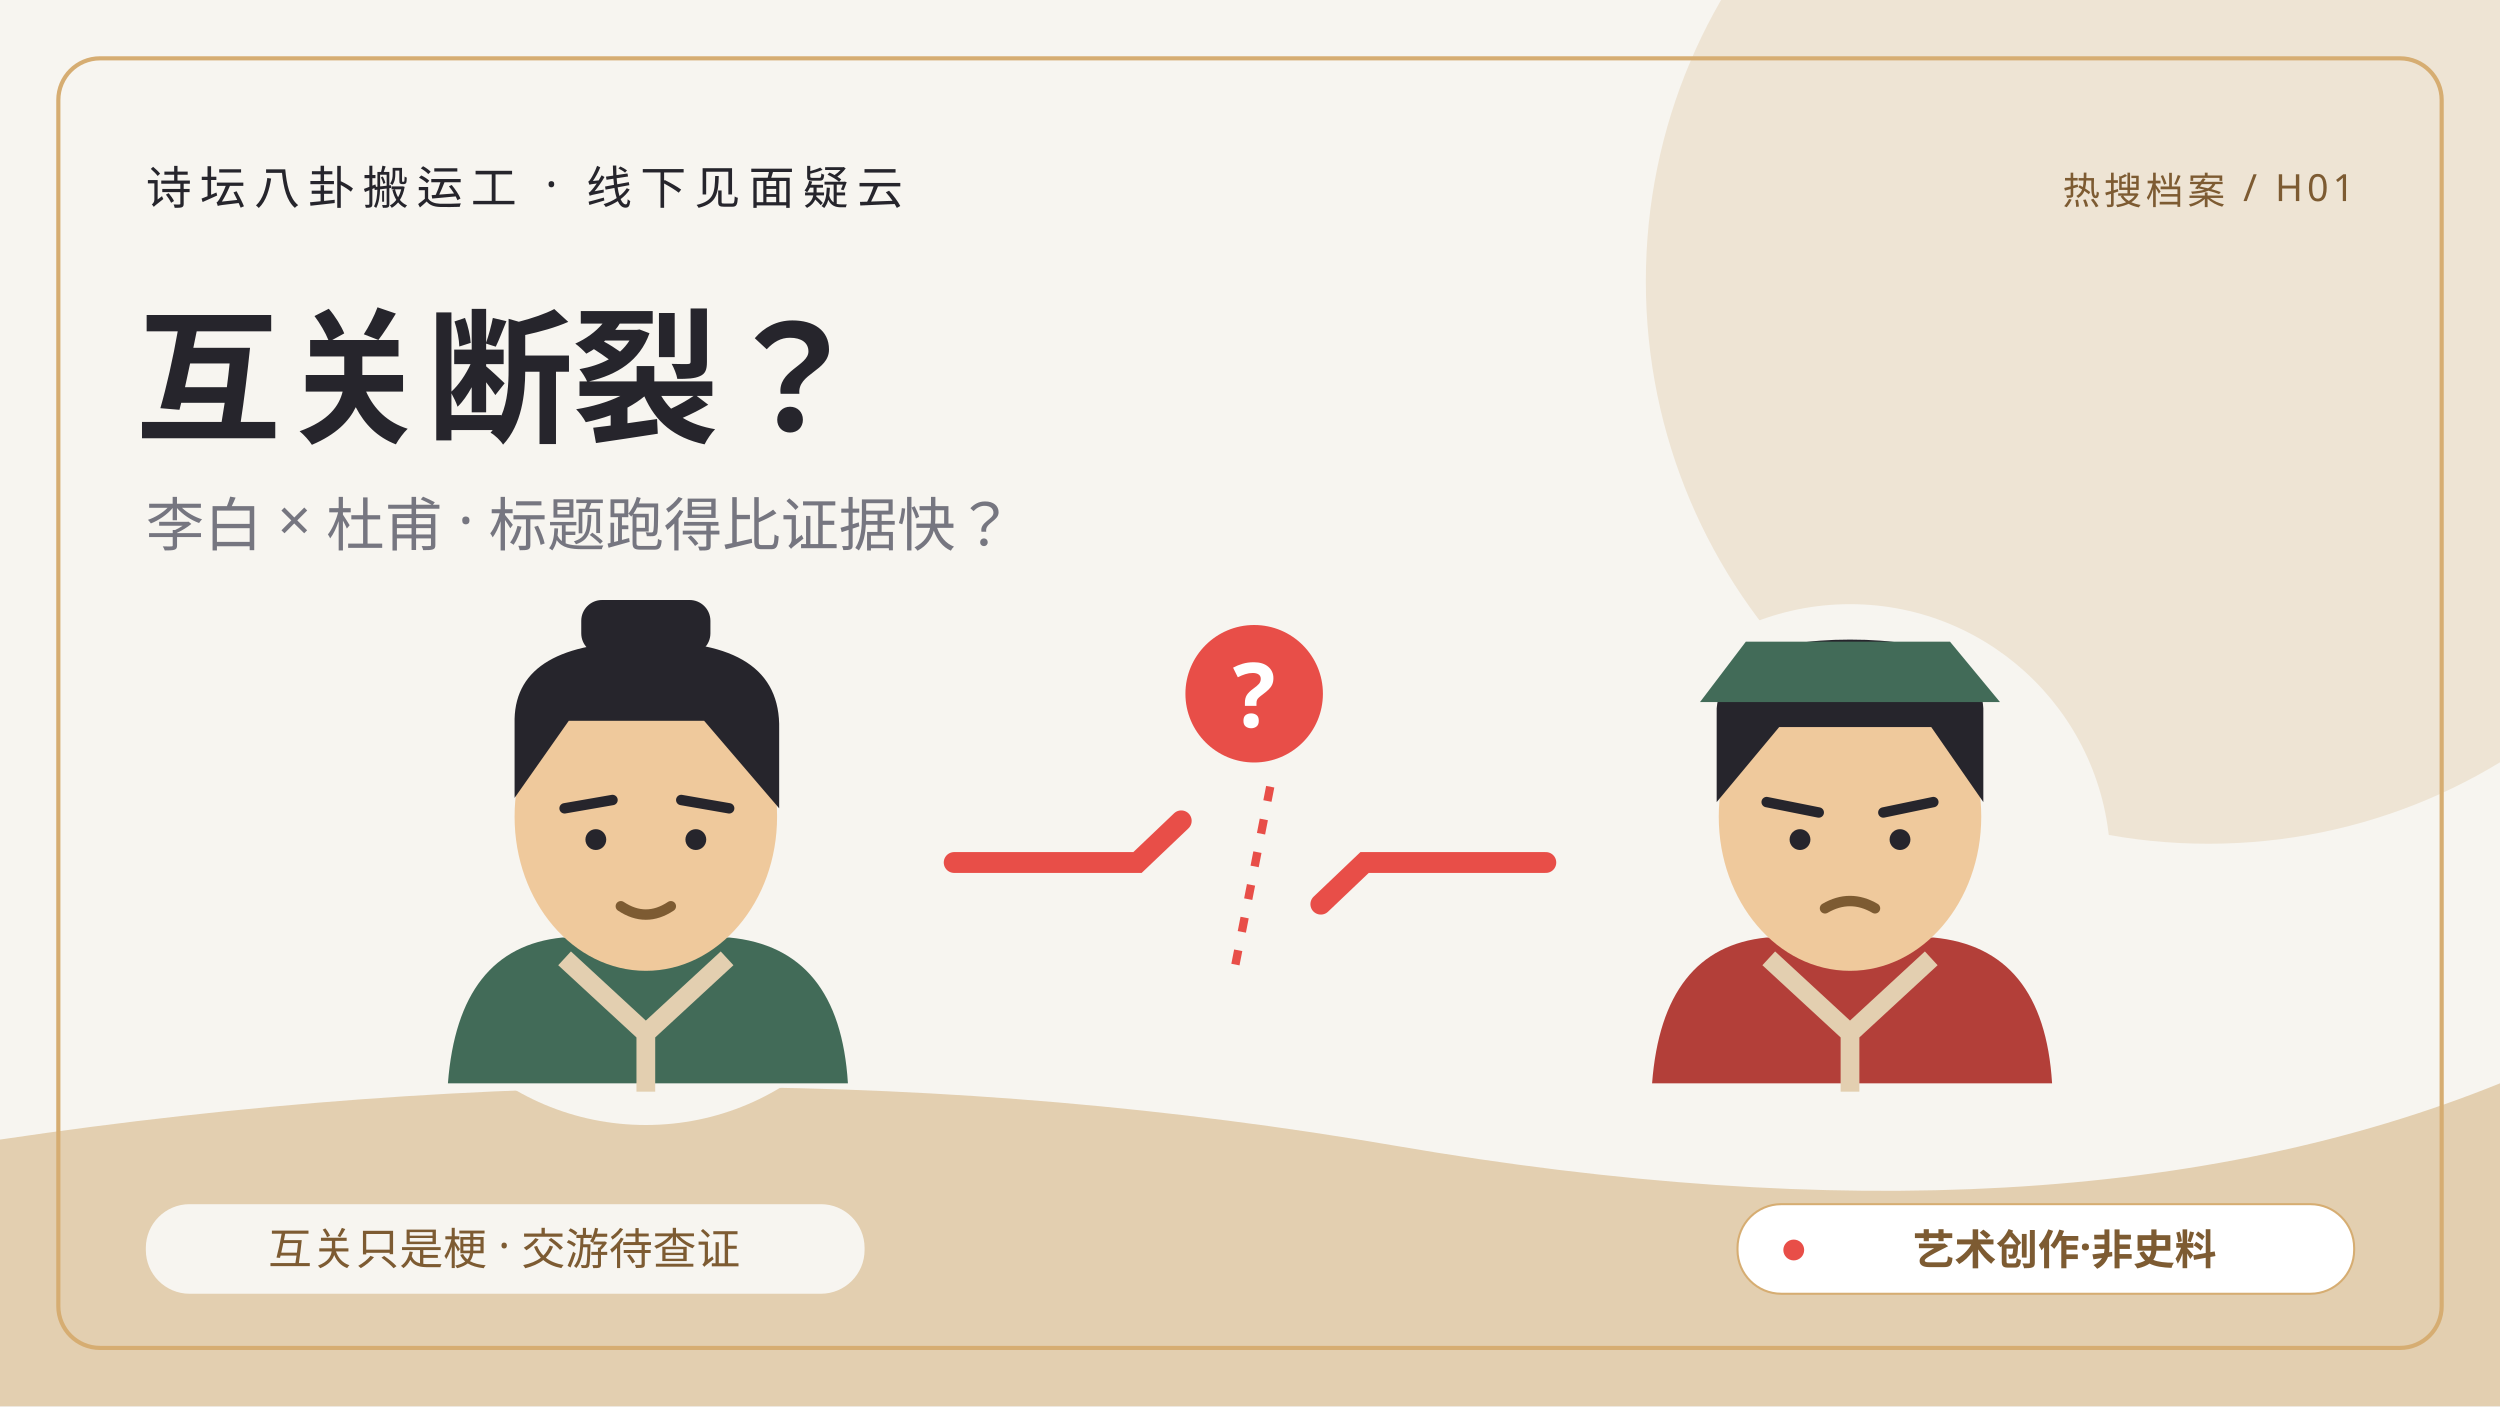
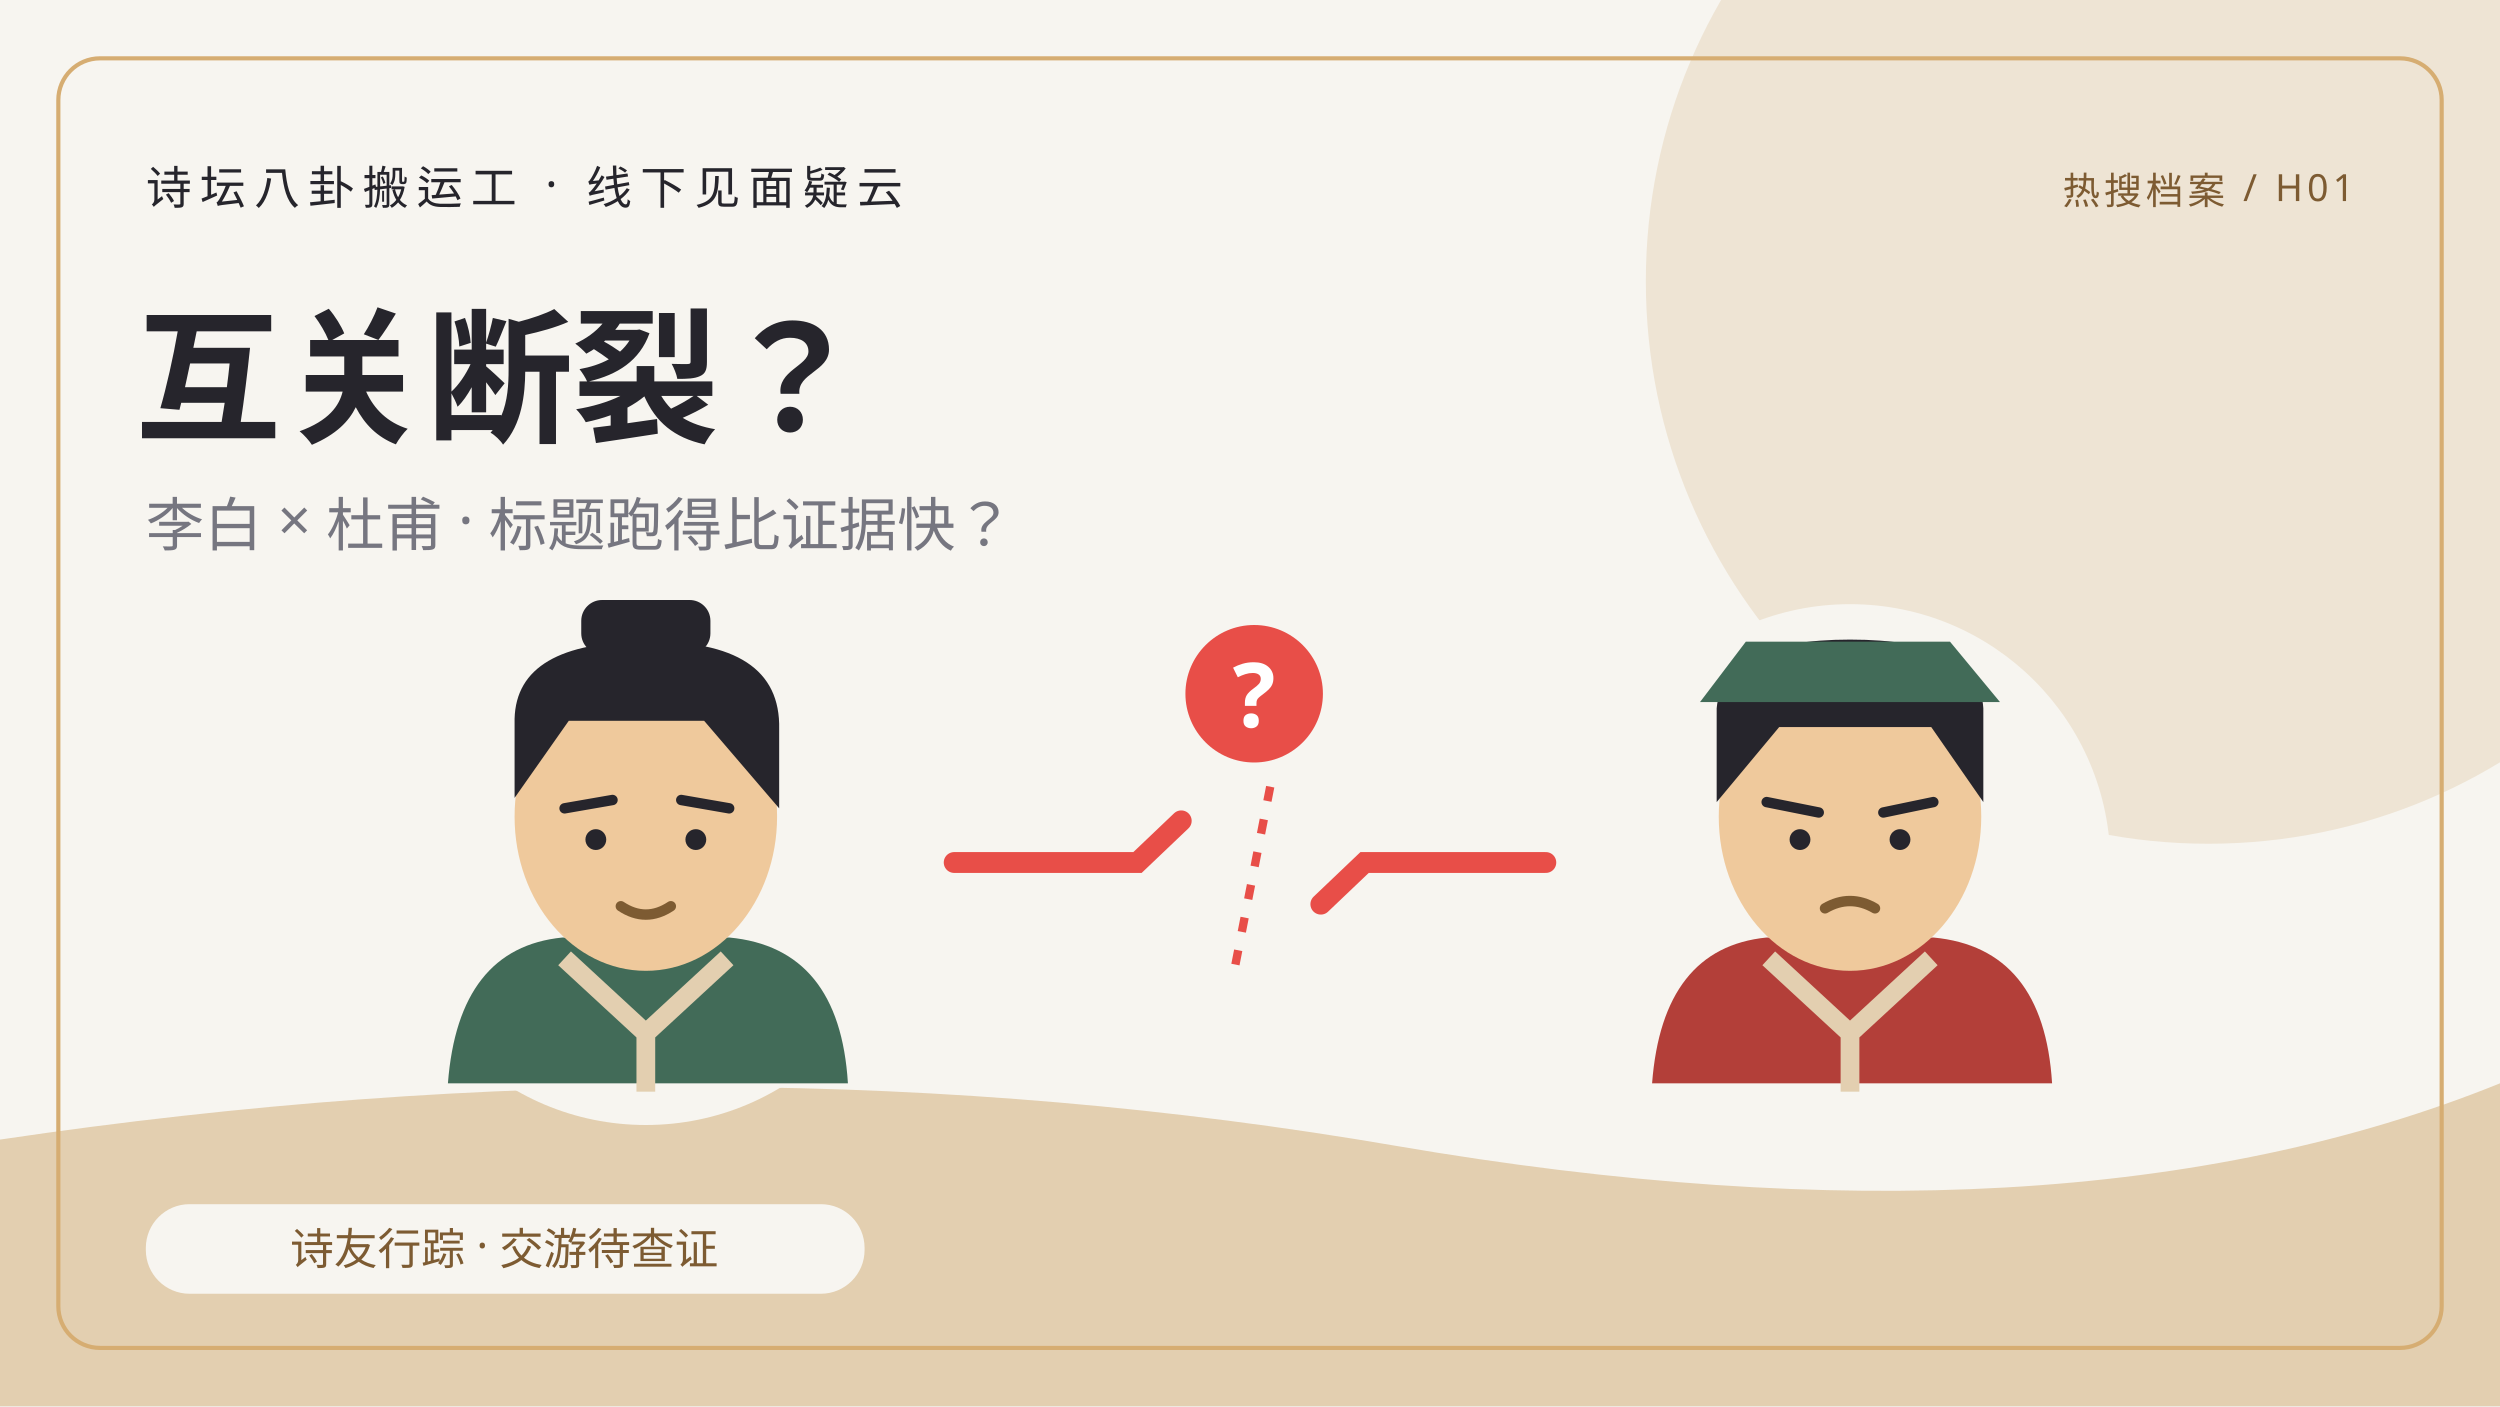
<svg xmlns="http://www.w3.org/2000/svg" width="1200" height="675" viewBox="0 0 1200 675" role="img" aria-labelledby="title desc">
  <rect width="1200" height="675" fill="#f7f5f0" />
  <circle cx="1060" cy="135" r="270" fill="#eee4d4" />
  <path d="M0 547Q350 495 670 550T1200 520V675H0Z" fill="#e3cfb0" />
  <rect x="28" y="28" width="1144" height="619" rx="20" fill="none" stroke="#d6ad72" stroke-width="2" />
  <g font-family="sans-serif" fill="#26252c">
    <text x="70" y="98" font-size="22" letter-spacing="4">诗坛八卦搬运工 · 线下见面疑云</text>
    <text x="65" y="207" font-size="70" font-weight="800">互关断裂？</text>
    <text x="70" y="262" font-size="28" fill="#767680" letter-spacing="0">李白 × 杜甫 · 标题跑得比证据快？</text>
  </g>
  <g transform="translate(310 415)">
    <circle r="125" fill="#f7f5f0" />
    <path d="M-95 105Q-90 40-40 35H40Q93 40 97 105" fill="#426b58" />
    <path d="M-39 45L0 81L39 45M0 81V109" fill="none" stroke="#e3cfb0" stroke-width="9" />
    <ellipse cy="-23" rx="63" ry="74" fill="#efc99c" />
    <path d="M-63-32V-70Q-62-107 0-107Q65-108 64-65V-27L28-69H-37Z" fill="#26252c" />
    <rect x="-31" y="-127" width="62" height="26" rx="10" fill="#26252c" />
    <path d="M-39-27L-16-31M17-31L40-27" stroke="#26252c" stroke-width="5" stroke-linecap="round" />
    <circle cx="-24" cy="-12" r="5" fill="#26252c" />
    <circle cx="24" cy="-12" r="5" fill="#26252c" />
    <path d="M-12 20Q0 28 12 20" fill="none" stroke="#7d5b32" stroke-width="5" stroke-linecap="round" />
  </g>
  <g transform="translate(888 415)">
    <circle r="125" fill="#f7f5f0" />
    <path d="M-95 105Q-90 40-40 35H40Q93 40 97 105" fill="#b33f39" />
    <path d="M-39 45L0 81L39 45M0 81V109" fill="none" stroke="#e3cfb0" stroke-width="9" />
    <ellipse cy="-23" rx="63" ry="74" fill="#efc99c" />
    <path d="M-64-30V-75Q-61-108 0-108Q62-108 64-75V-30L39-66H-34Z" fill="#26252c" />
    <path d="M-72-78L-50-107H48L72-78Z" fill="#426b58" />
    <path d="M-40-30L-15-25M16-25L40-30" stroke="#26252c" stroke-width="5" stroke-linecap="round" />
    <circle cx="-24" cy="-12" r="5" fill="#26252c" />
    <circle cx="24" cy="-12" r="5" fill="#26252c" />
    <path d="M-12 21Q0 14 12 21" fill="none" stroke="#7d5b32" stroke-width="5" stroke-linecap="round" />
  </g>
  <path d="M458 414H546L567 394M634 434L655 414H742" fill="none" stroke="#e84e48" stroke-width="10" stroke-linecap="round" />
  <path d="M593 463L611 371" stroke="#e84e48" stroke-width="4" stroke-dasharray="7 9" />
  <circle cx="602" cy="333" r="33" fill="#e84e48" />
  <text x="602" y="349" text-anchor="middle" font-family="sans-serif" font-size="43" font-weight="800" fill="#fff">?</text>
  <rect x="70" y="578" width="345" height="43" rx="21" fill="#f7f5f0" />
-   <text x="242" y="607" text-anchor="middle" font-family="sans-serif" font-size="21" fill="#7d5b32">互关只是梗 · 交游待查证</text>
+   <text x="242" y="607" text-anchor="middle" font-family="sans-serif" font-size="21" fill="#7d5b32">诗友行踪 · 交游待查证</text>
  <text x="1130" y="98" text-anchor="end" font-family="sans-serif" font-size="18" letter-spacing="2" fill="#7d5b32">热搜档案 / H01</text>
-   <rect x="834" y="578" width="296" height="43" rx="21" fill="#ffffff" stroke="#d6ad72" />
-   <circle cx="861" cy="600" r="5" fill="#e84e48" />
-   <text x="991" y="607" text-anchor="middle" font-family="sans-serif" font-size="20" font-weight="600" fill="#7d5b32">艺术创作·非史料</text>
</svg>
